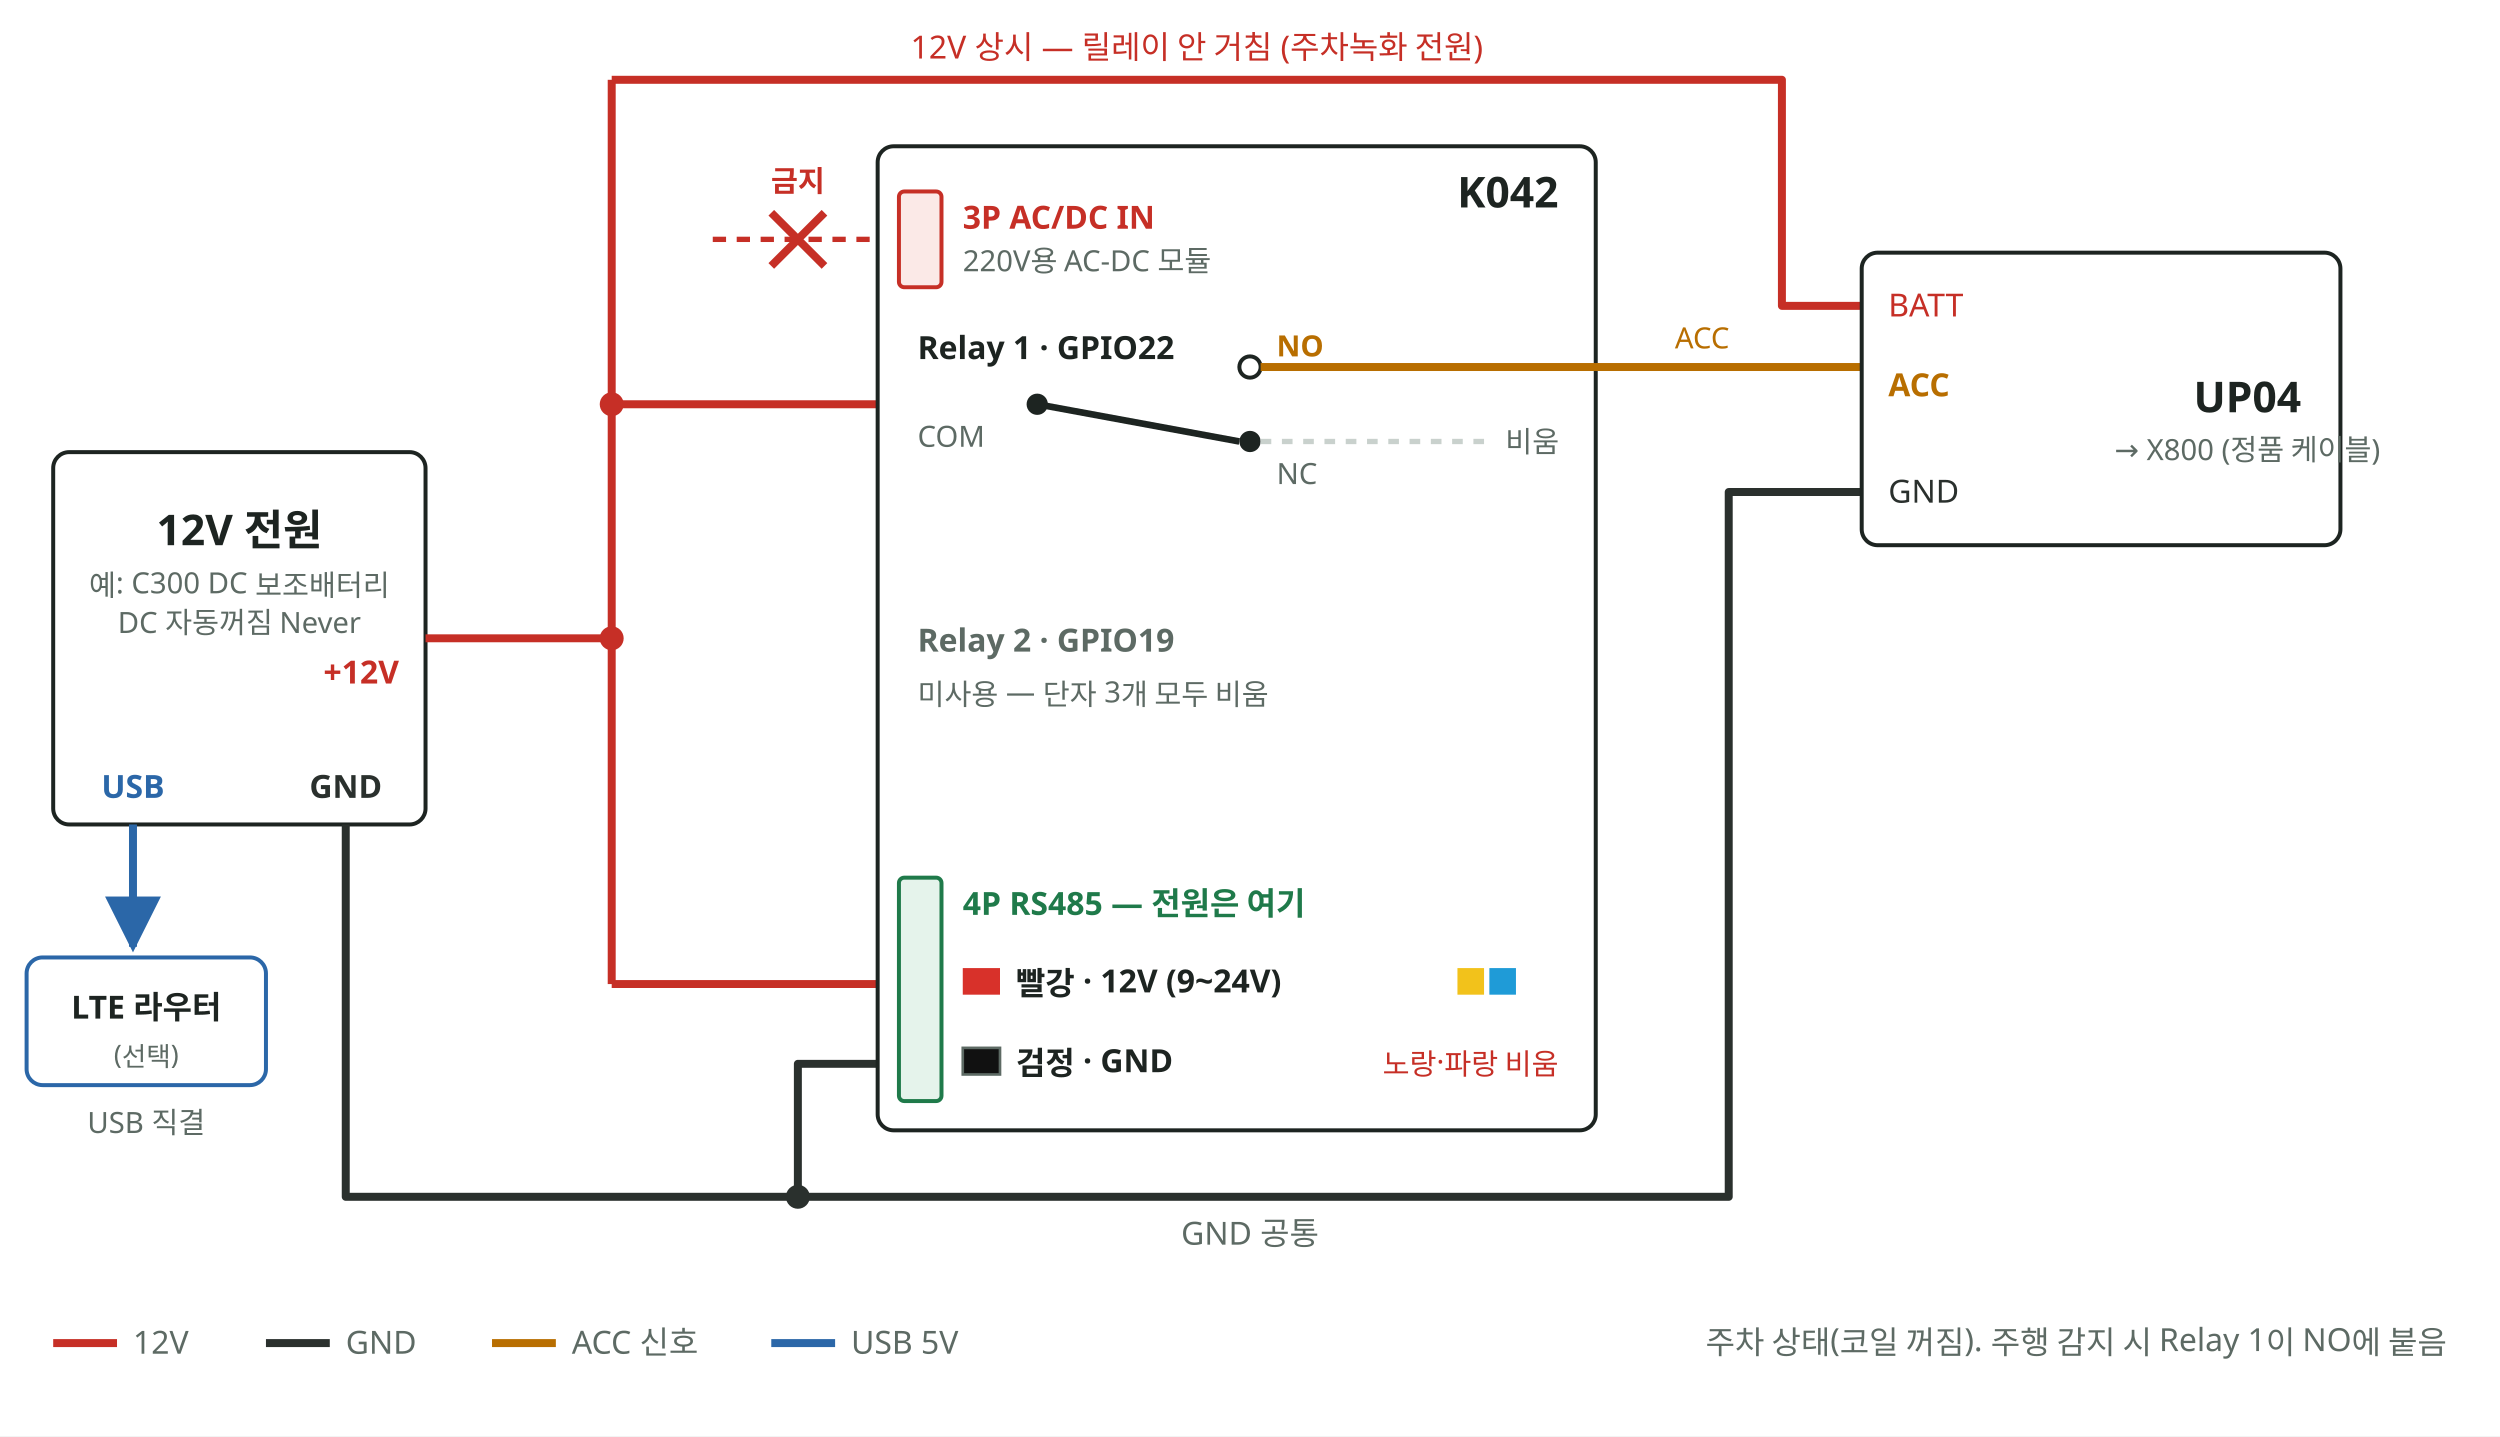
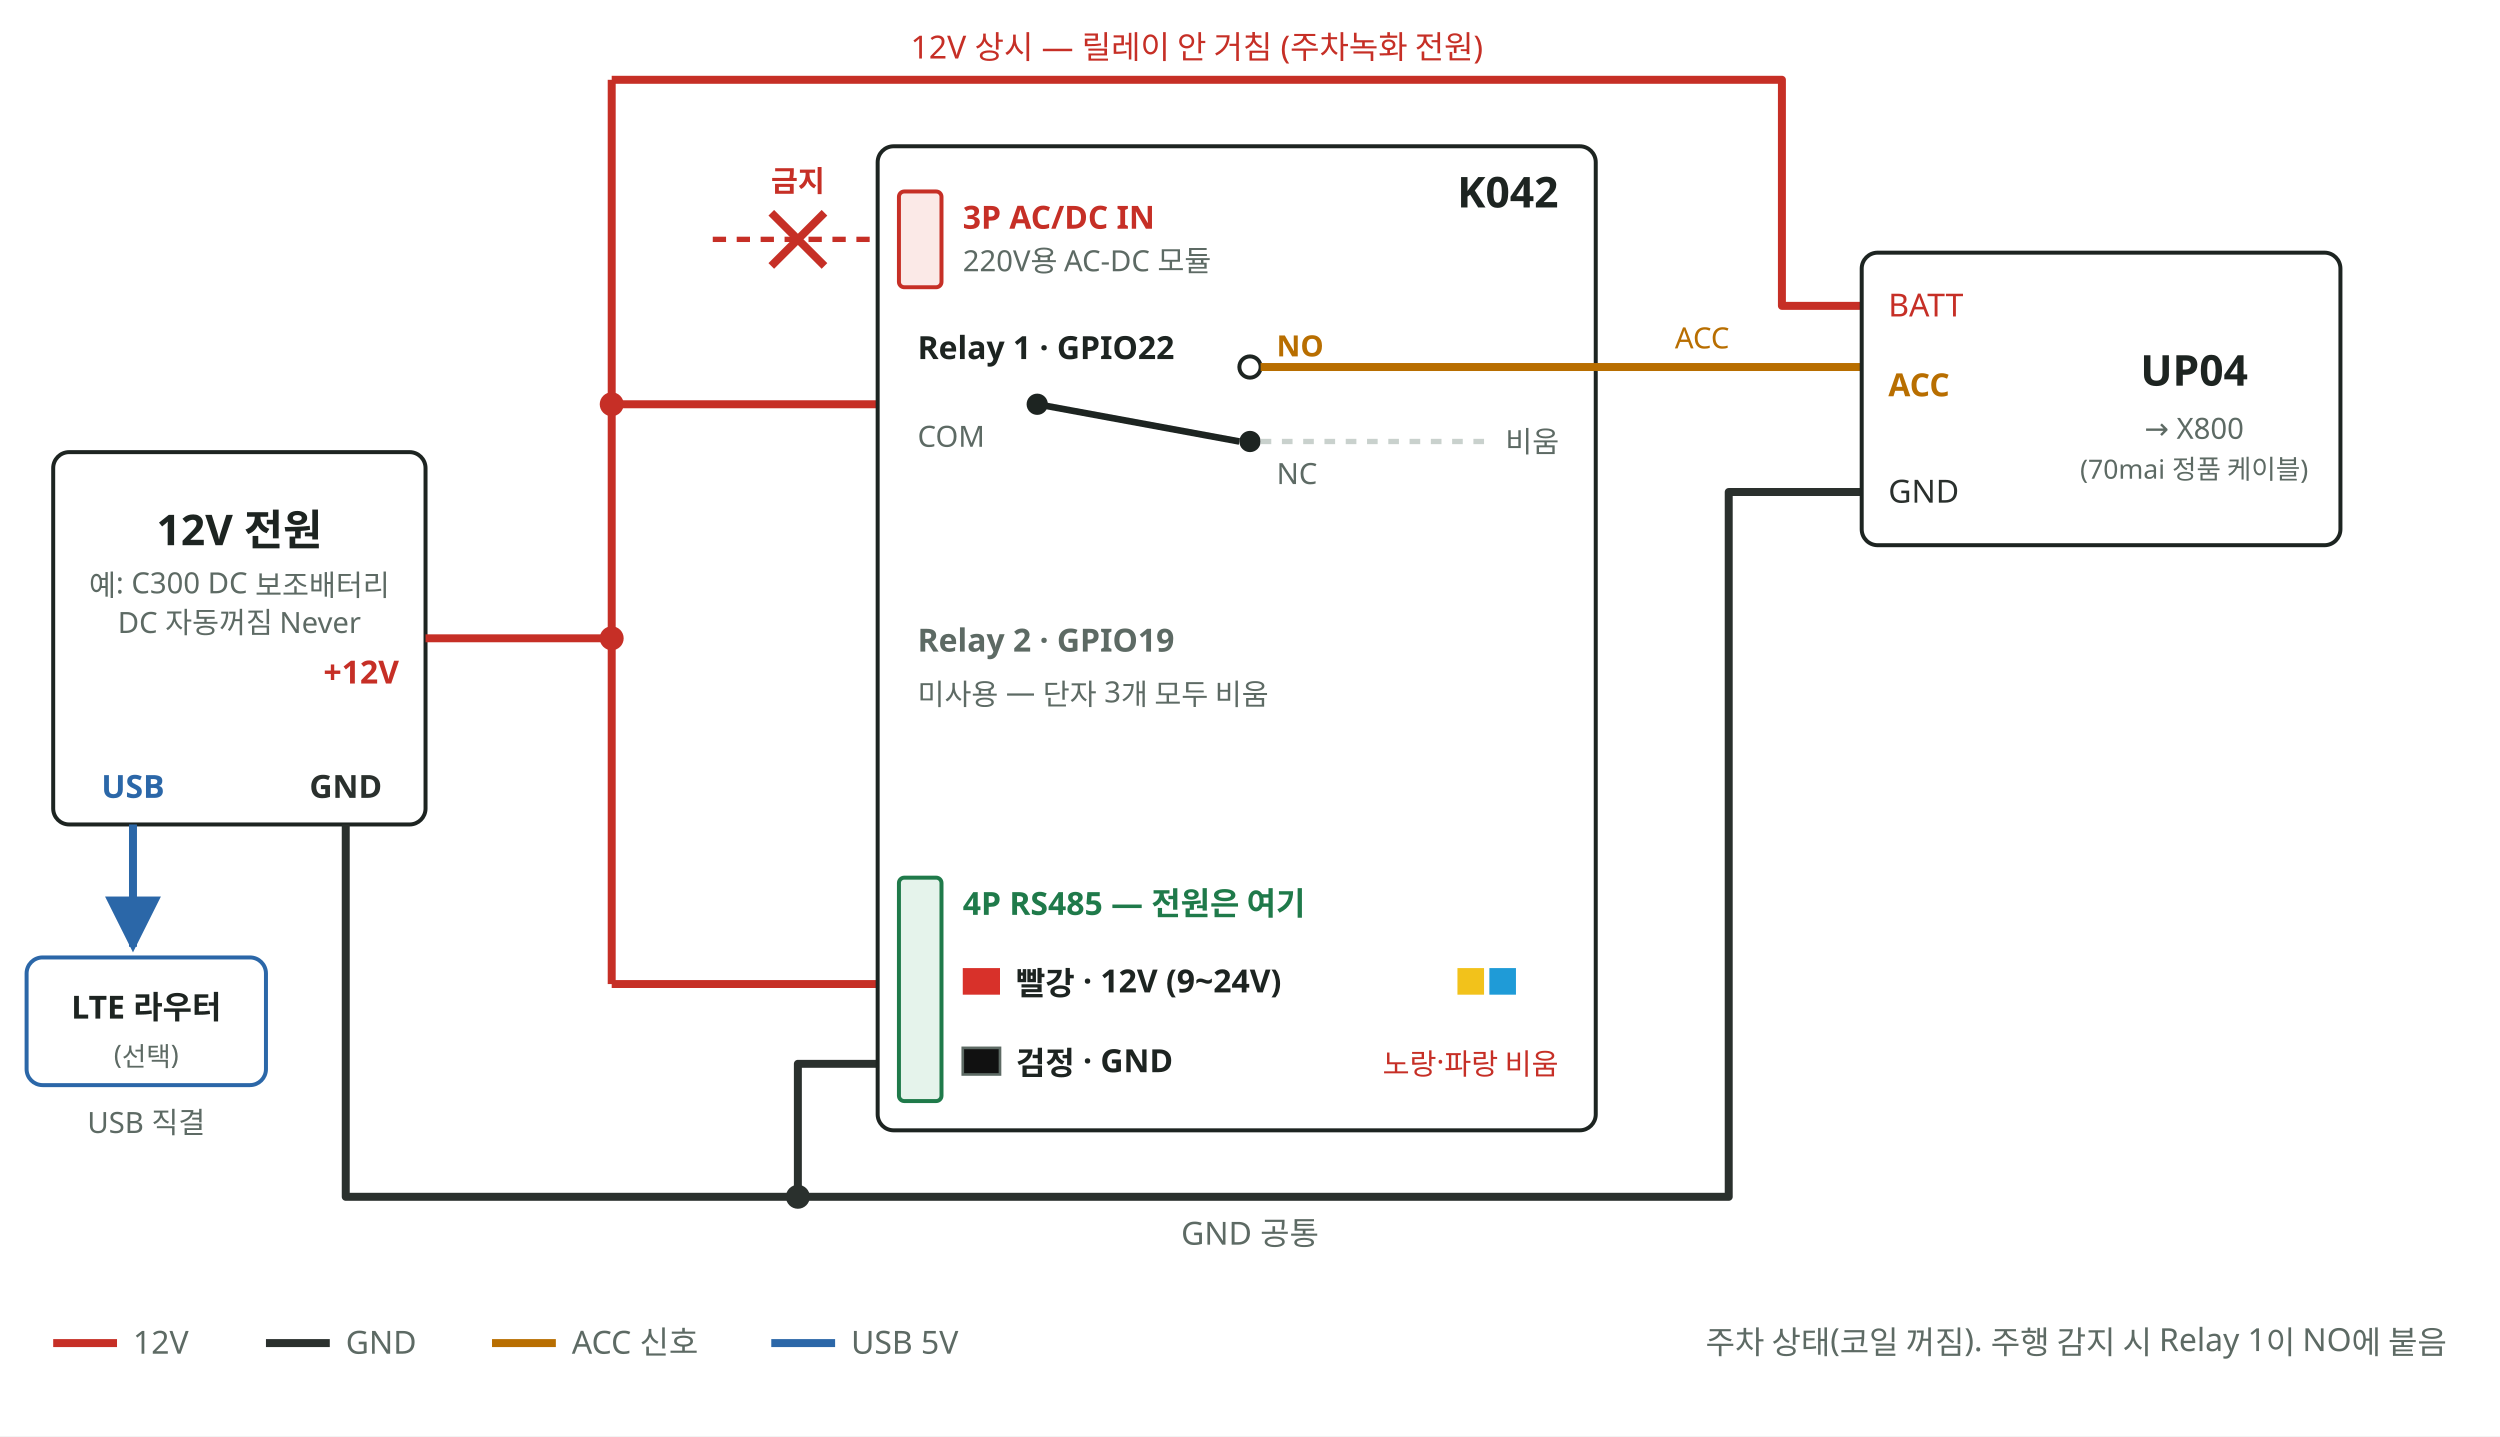
<svg xmlns="http://www.w3.org/2000/svg" viewBox="0 0 940 540" width="940" height="540" role="img" color="#1d2421" font-family="'IBM Plex Sans KR','Apple SD Gothic Neo','Malgun Gothic','Noto Sans KR',sans-serif">
  <defs>
    <marker id="arr" viewBox="0 0 10 10" refX="9" refY="5" markerWidth="7" markerHeight="7" orient="auto-start-reverse">
      <path d="M0,0 L10,5 L0,10 z" fill="#2b67a8" />
    </marker>
  </defs>
  <rect x="0" y="0" width="940" height="540" fill="#ffffff" />
  <rect x="20" y="170" width="140" height="140" rx="6" fill="#ffffff" stroke="currentColor" stroke-width="1.5" />
  <text x="90" y="205" text-anchor="middle" font-size="16" font-weight="700" fill="currentColor">12V 전원</text>
  <text x="90" y="224" text-anchor="middle" font-size="11" fill="#5d6a64">예: C300 DC 보조배터리</text>
  <text x="90" y="238" text-anchor="middle" font-size="11" fill="#5d6a64">DC 자동꺼짐 Never</text>
  <text x="150" y="257" text-anchor="end" font-size="12" font-weight="600" fill="#c62f26">+12V</text>
  <text x="130" y="300" text-anchor="middle" font-size="12" font-weight="600" fill="#2a302d">GND</text>
  <text x="50" y="300" text-anchor="middle" font-size="12" font-weight="600" fill="#2b67a8">USB</text>
  <path d="M50,310 V356" stroke="#2b67a8" stroke-width="3" marker-end="url(#arr)" />
  <rect x="10" y="360" width="90" height="48" rx="6" fill="#ffffff" stroke="#2b67a8" stroke-width="1.5" />
  <text x="55" y="383" text-anchor="middle" font-size="12" font-weight="600" fill="currentColor">LTE 라우터</text>
  <text x="55" y="400" text-anchor="middle" font-size="10" fill="#5d6a64">(선택)</text>
  <text x="55" y="426" text-anchor="middle" font-size="11" fill="#5d6a64">USB 직결</text>
  <g fill="none" stroke="#c62f26" stroke-width="3" stroke-linejoin="round">
    <path d="M160,240 H230" />
    <path d="M230,30 V370" />
    <path d="M230,30 H670 V115 H700" />
    <path d="M230,152 H390" />
    <path d="M230,370 H330" />
  </g>
  <g fill="#c62f26">
    <circle cx="230" cy="240" r="4.5" />
    <circle cx="230" cy="152" r="4.5" />
  </g>
  <text x="450" y="22" text-anchor="middle" font-size="12" fill="#c62f26">12V 상시 — 릴레이 안 거침 (주차녹화 전원)</text>
  <g fill="none" stroke="#2a302d" stroke-width="3" stroke-linejoin="round">
    <path d="M130,310 V450 H650 V185 H700" />
    <path d="M300,450 V400 H330" />
  </g>
  <g fill="#2a302d">
    <circle cx="300" cy="450" r="4.5" />
  </g>
  <text x="470" y="468" text-anchor="middle" font-size="12" fill="#5d6a64">GND 공통</text>
  <rect x="330" y="55" width="270" height="370" rx="6" fill="#ffffff" stroke="currentColor" stroke-width="1.5" />
  <text x="586" y="78" text-anchor="end" font-size="16" font-weight="700" fill="currentColor">K042</text>
  <rect x="338" y="72" width="16" height="36" rx="2" fill="#fbe9e7" stroke="#c62f26" stroke-width="1.5" />
  <text x="362" y="86" font-size="12" font-weight="600" fill="#c62f26">3P AC/DC IN</text>
  <text x="362" y="102" font-size="11" fill="#5d6a64">220V용 AC-DC 모듈</text>
  <path d="M268,90 H330" stroke="#c62f26" stroke-width="2" stroke-dasharray="5 4" fill="none" />
  <g stroke="#c62f26" stroke-width="3">
    <path d="M290,80 L310,100 M310,80 L290,100" />
  </g>
  <text x="300" y="72" text-anchor="middle" font-size="11" font-weight="700" fill="#c62f26">금지</text>
  <text x="345" y="135" font-size="12" font-weight="600" fill="currentColor">Relay 1 · GPIO22</text>
  <text x="345" y="168" font-size="11" fill="#5d6a64">COM</text>
  <circle cx="390" cy="152" r="4" fill="currentColor" />
  <circle cx="470" cy="138" r="4" fill="none" stroke="currentColor" stroke-width="1.5" />
  <circle cx="470" cy="166" r="4" fill="currentColor" />
  <path d="M390,152 L466,166" stroke="currentColor" stroke-width="2.5" />
  <text x="480" y="134" font-size="11" font-weight="600" fill="#b86e00">NO</text>
  <text x="480" y="182" font-size="11" fill="#5d6a64">NC</text>
  <path d="M474,138 H700" stroke="#b86e00" stroke-width="3" fill="none" />
  <path d="M474,166 H560" stroke="#c9d1cd" stroke-width="2" stroke-dasharray="4 4" fill="none" />
  <text x="566" y="170" font-size="11" fill="#5d6a64">비움</text>
  <text x="640" y="131" text-anchor="middle" font-size="11" fill="#b86e00">ACC</text>
  <text x="345" y="245" font-size="12" font-weight="600" fill="#5d6a64">Relay 2 · GPIO19</text>
  <text x="345" y="265" font-size="11" fill="#5d6a64">미사용 — 단자 3개 모두 비움</text>
  <rect x="338" y="330" width="16" height="84" rx="2" fill="#e5f3eb" stroke="#1f7a4a" stroke-width="1.5" />
  <text x="362" y="344" font-size="12" font-weight="600" fill="#1f7a4a">4P RS485 — 전원은 여기</text>
  <rect x="362" y="364" width="14" height="10" fill="#d8312a" />
  <text x="382" y="374" font-size="12" font-weight="600" fill="currentColor">빨강 · 12V (9~24V)</text>
  <rect x="362" y="394" width="14" height="10" fill="#111111" stroke="#5d6a64" stroke-width="1" />
  <text x="382" y="404" font-size="12" font-weight="600" fill="currentColor">검정 · GND</text>
  <rect x="548" y="364" width="10" height="10" fill="#f2c21b" />
  <rect x="560" y="364" width="10" height="10" fill="#1f9bd7" />
  <text x="586" y="404" text-anchor="end" font-size="11" fill="#c62f26">노랑·파랑 비움</text>
  <rect x="700" y="95" width="180" height="110" rx="6" fill="#ffffff" stroke="currentColor" stroke-width="1.5" />
-   <text x="845" y="155" text-anchor="middle" font-size="16" font-weight="700" fill="currentColor">UP04</text>
-   <text x="845" y="173" text-anchor="middle" font-size="11" fill="#5d6a64">→ X800 (정품 케이블)</text>
+   <text x="825" y="145" text-anchor="middle" font-size="16" font-weight="700" fill="currentColor">UP04</text>
+   <text x="825" y="165" text-anchor="middle" font-size="11" fill="#5d6a64">→ X800</text>
+   <text x="825" y="180" text-anchor="middle" font-size="10" fill="#5d6a64">(70mai 정품 케이블)</text>
  <text x="710" y="119" font-size="12" fill="#c62f26">BATT</text>
  <text x="710" y="149" font-size="12" font-weight="600" fill="#b86e00">ACC</text>
  <text x="710" y="189" font-size="12" fill="#2a302d">GND</text>
  <g font-size="12" fill="#5d6a64">
    <line x1="20" y1="505" x2="44" y2="505" stroke="#c62f26" stroke-width="3" />
    <text x="50" y="509">12V</text>
    <line x1="100" y1="505" x2="124" y2="505" stroke="#2a302d" stroke-width="3" />
    <text x="130" y="509">GND</text>
    <line x1="185" y1="505" x2="209" y2="505" stroke="#b86e00" stroke-width="3" />
    <text x="215" y="509">ACC 신호</text>
    <line x1="290" y1="505" x2="314" y2="505" stroke="#2b67a8" stroke-width="3" />
    <text x="320" y="509">USB 5V</text>
    <text x="920" y="509" text-anchor="end">주차 상태(코일 꺼짐). 주행 감지 시 Relay 1이 NO에 붙음</text>
  </g>
</svg>
